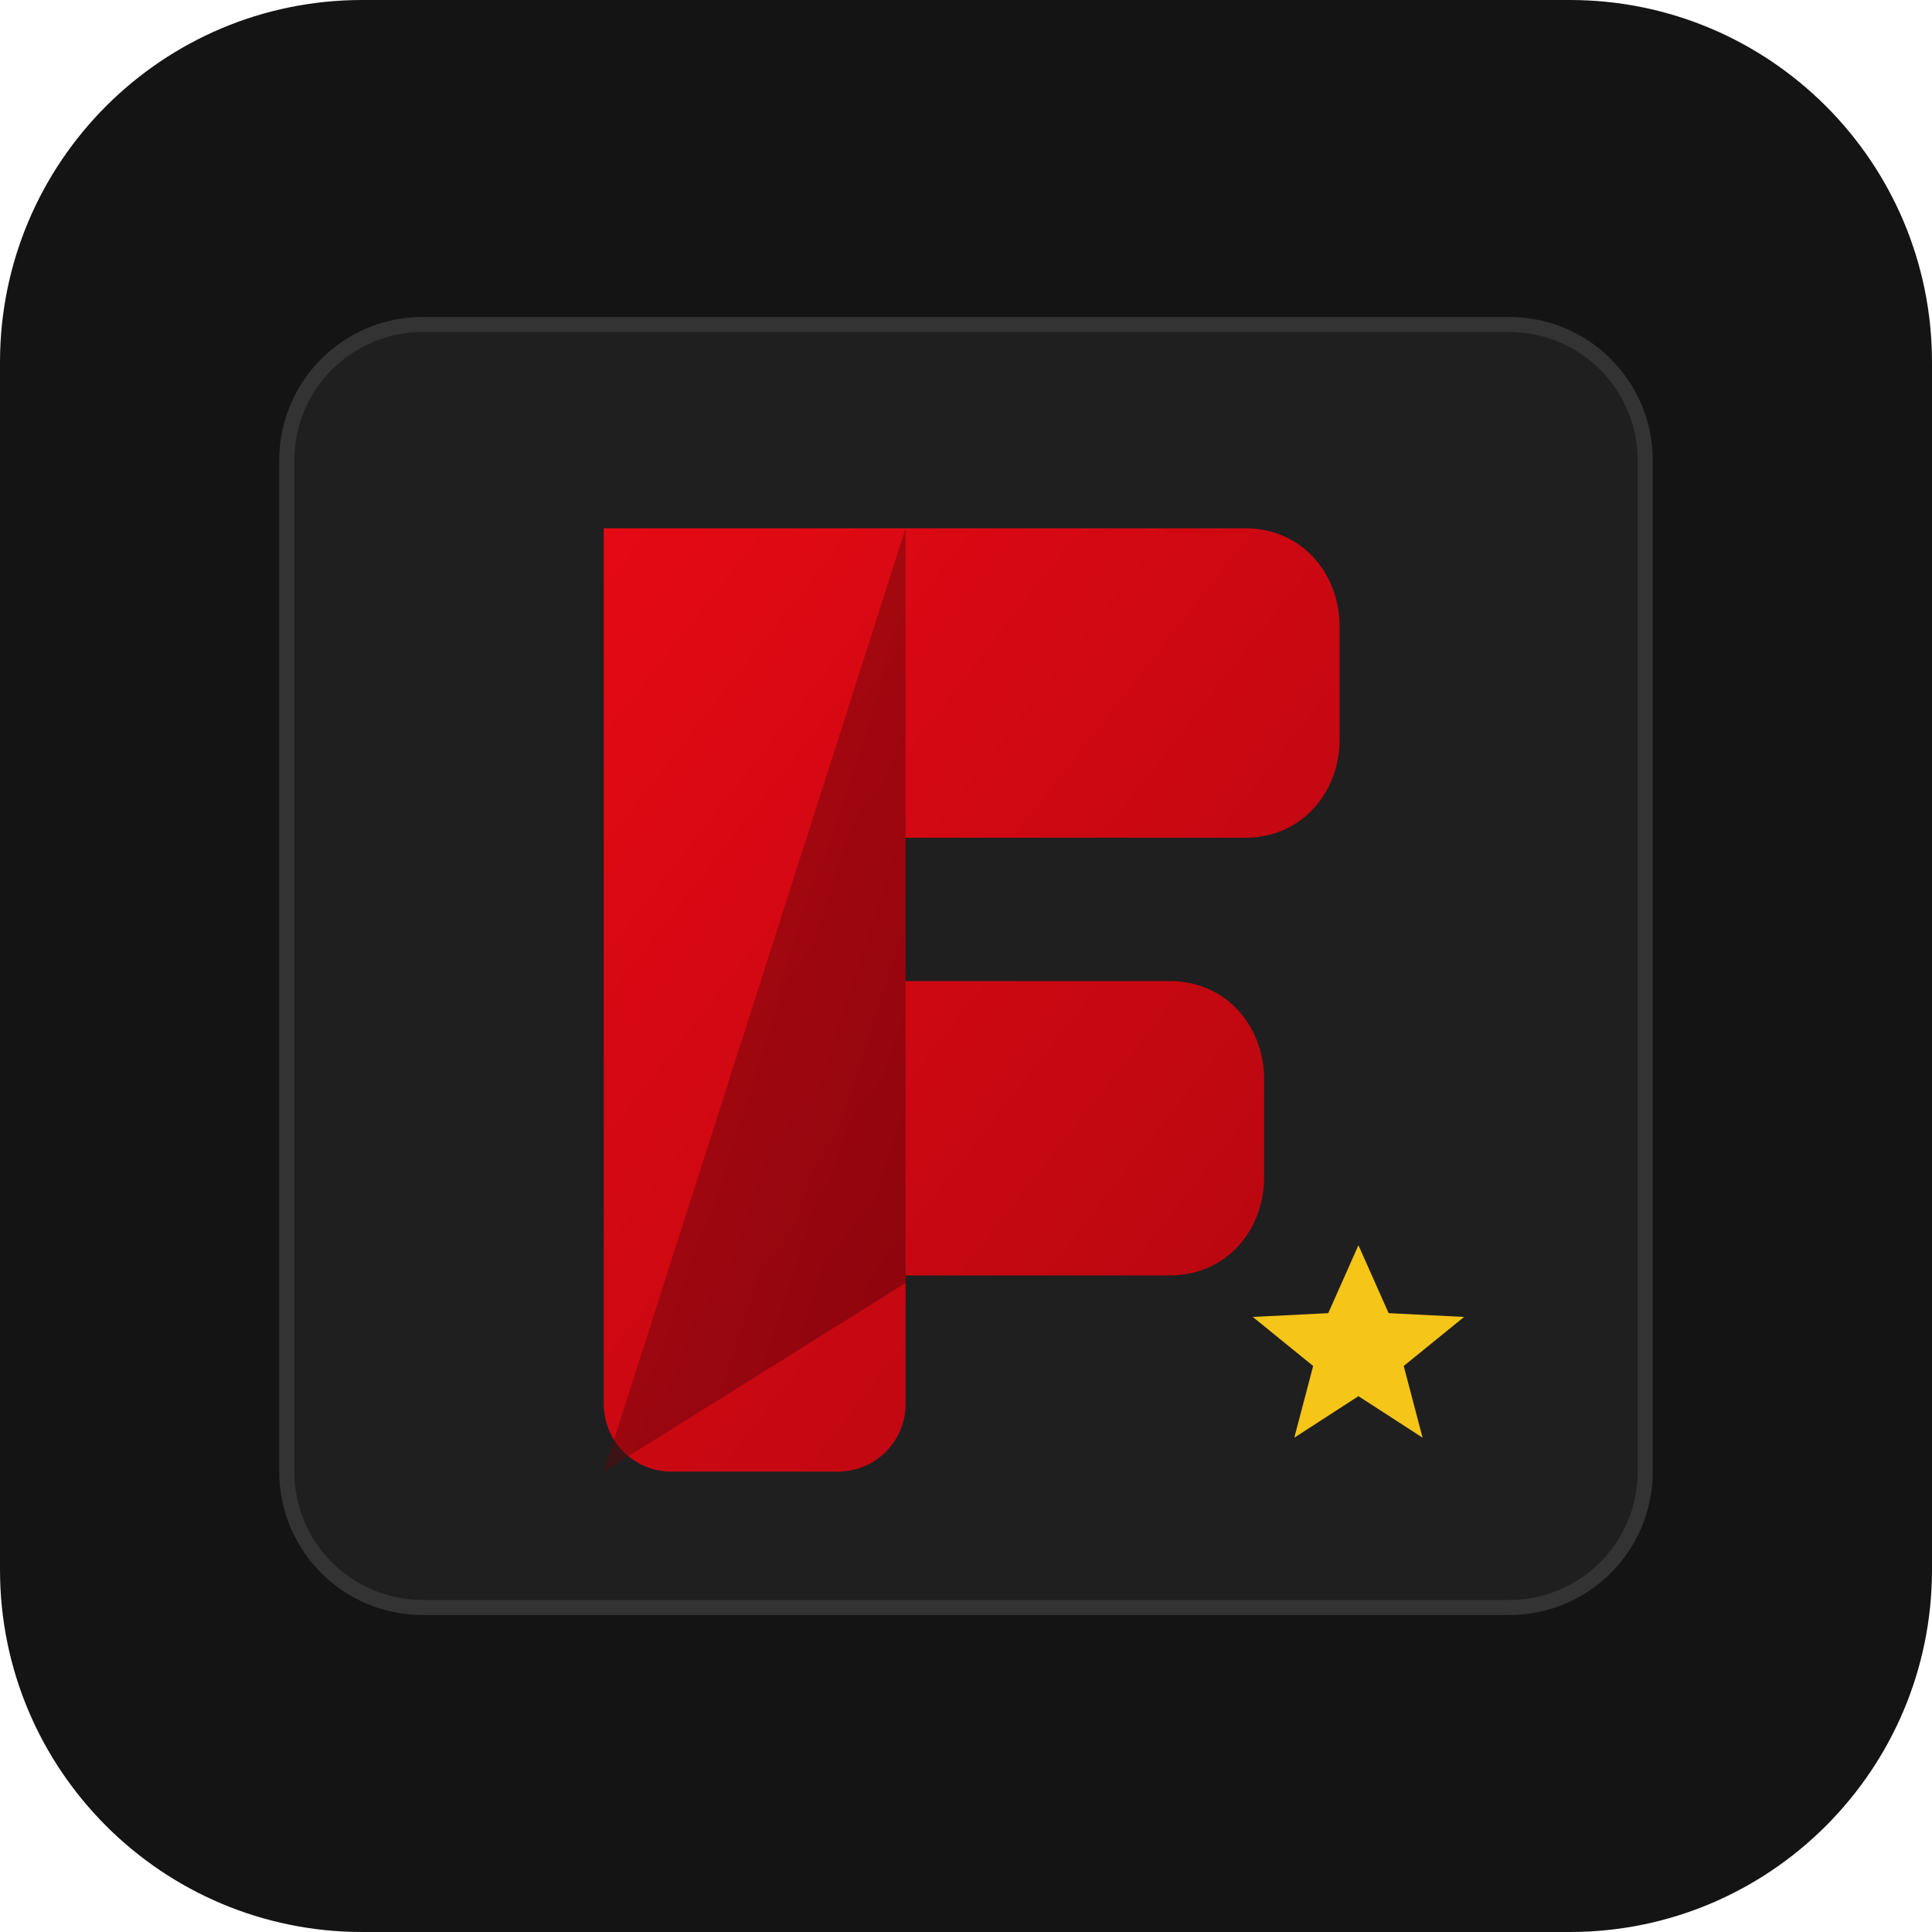
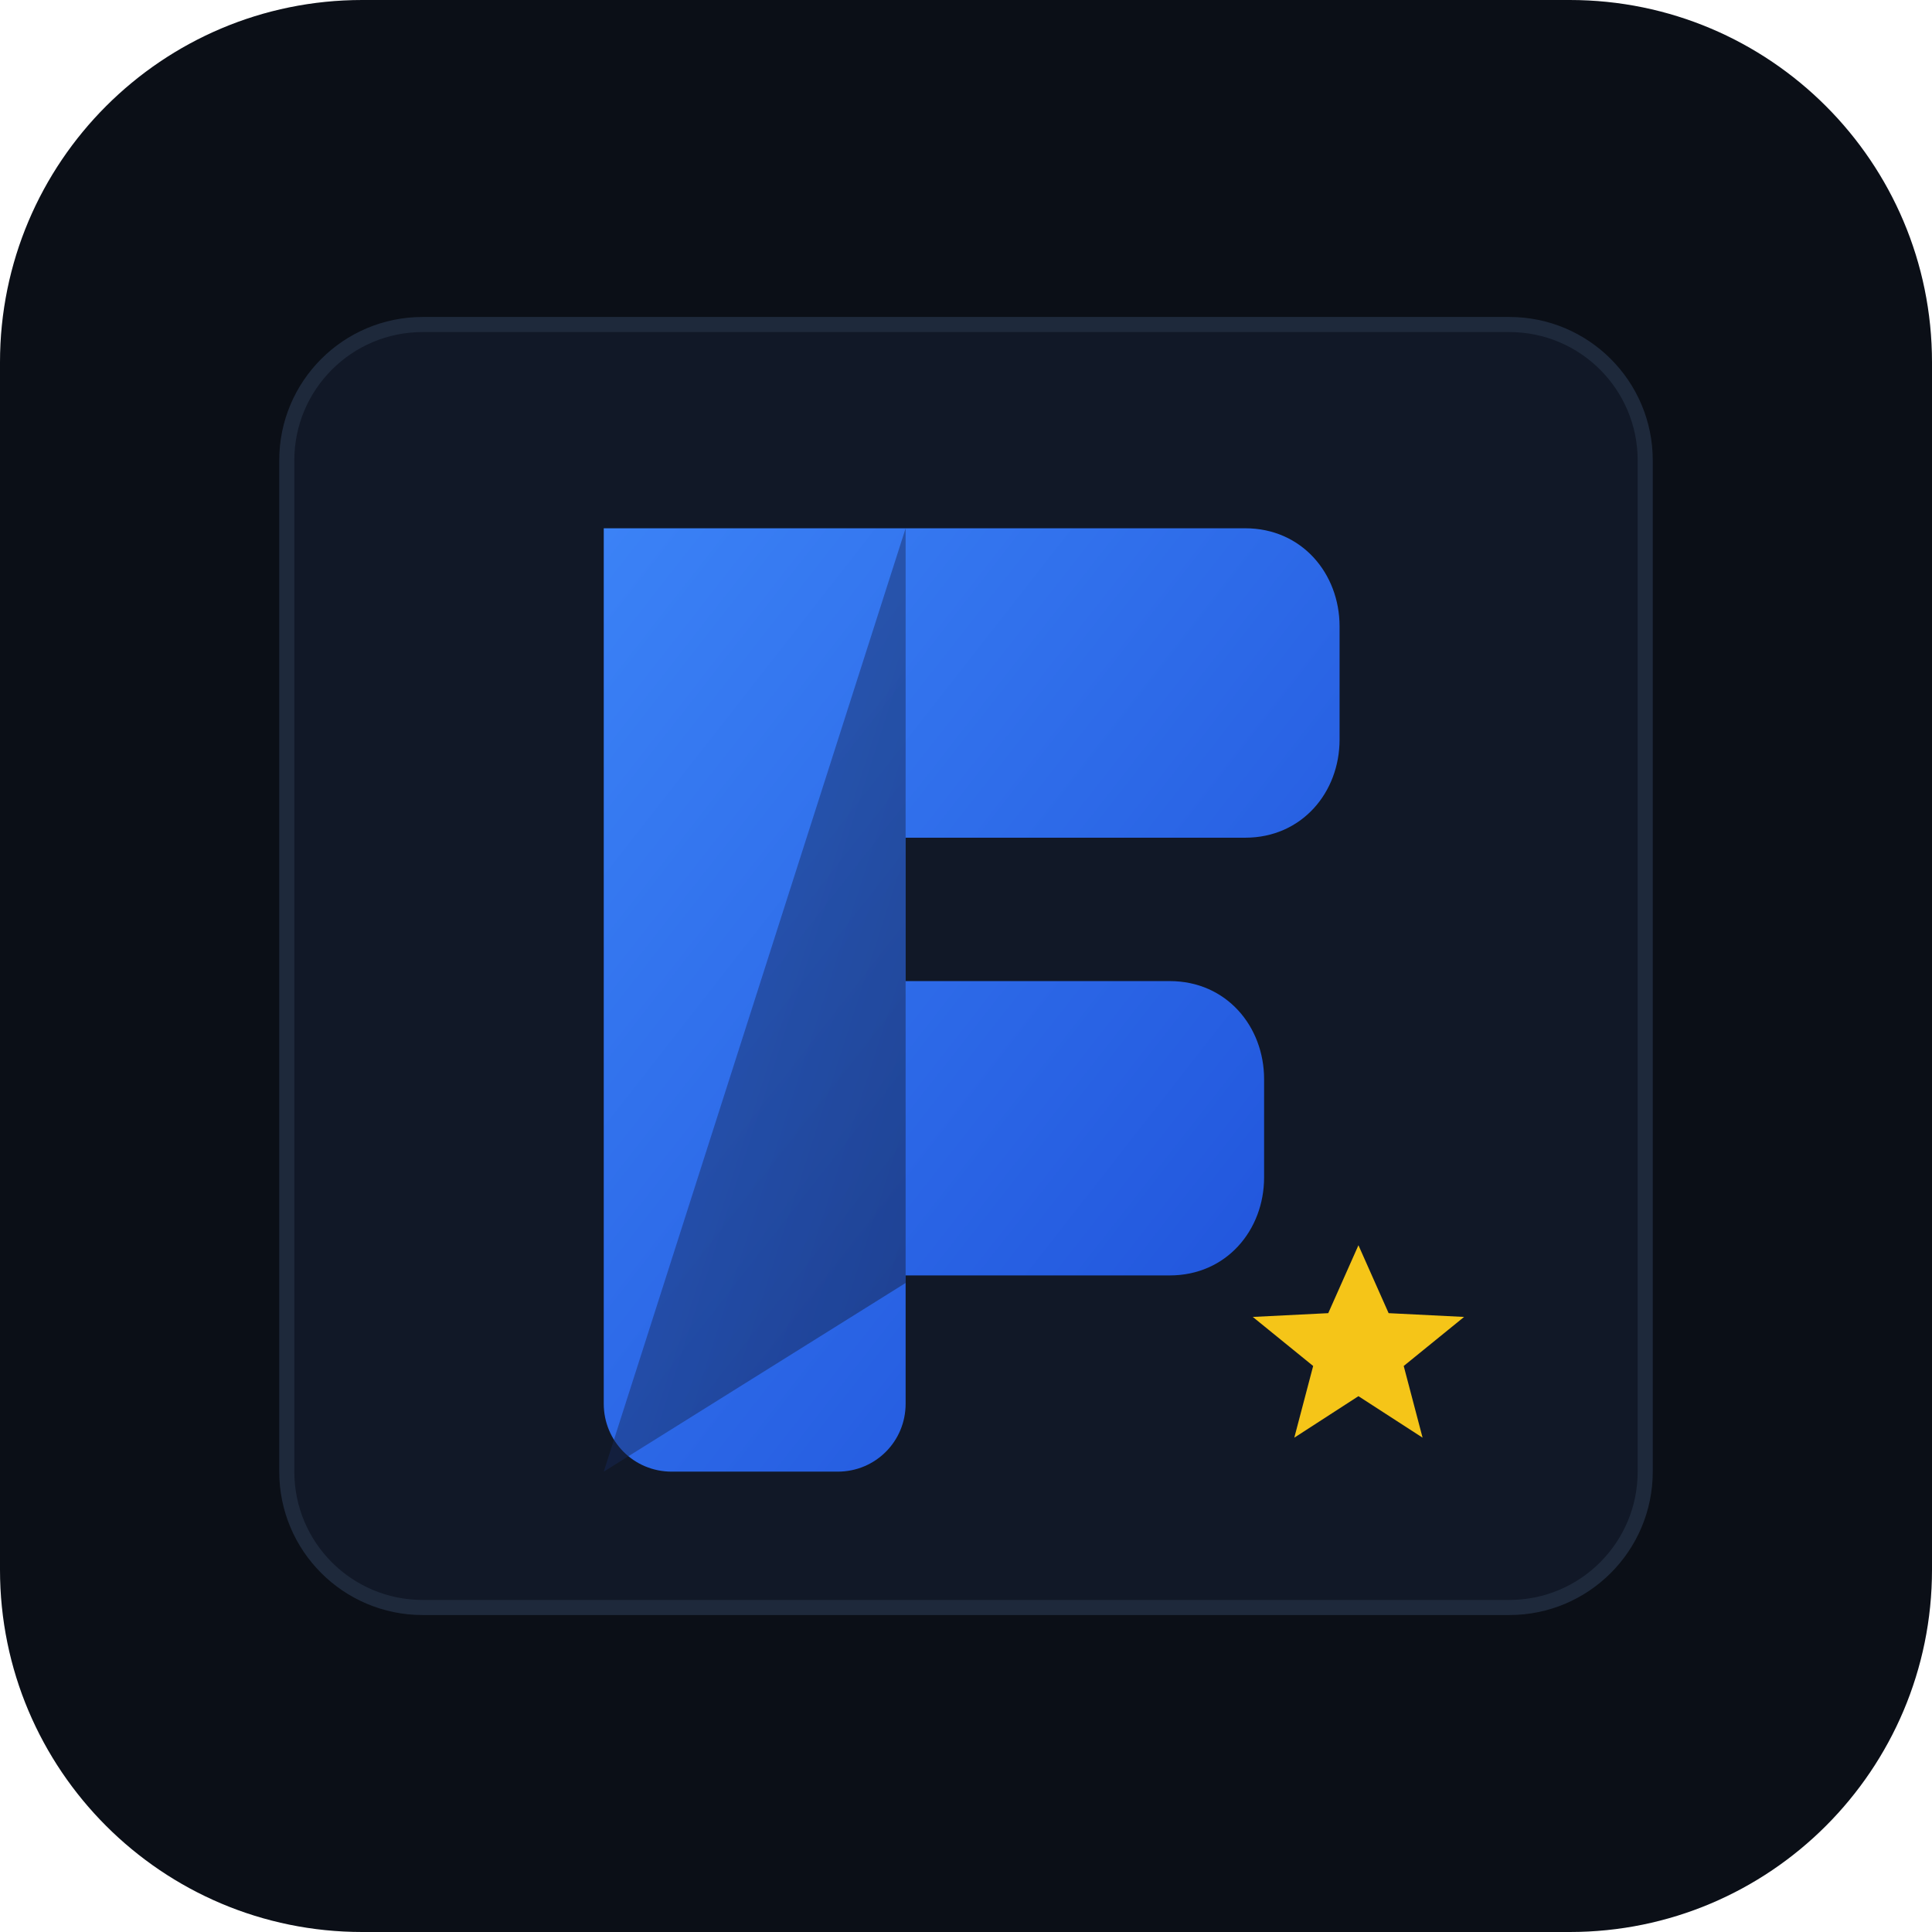
<svg xmlns="http://www.w3.org/2000/svg" viewBox="0 0 512 512" width="512" height="512">
-   <rect width="512" height="512" rx="96" fill="#141414" />
+   <rect width="512" height="512" rx="96" fill="#0b0f17" />
  <defs>
-     <linearGradient id="gradRed" x1="0%" y1="0%" x2="100%" y2="100%">
-       <stop offset="0%" stop-color="#E50914" />
-       <stop offset="100%" stop-color="#B20710" />
+     <linearGradient id="gradBlue" x1="0%" y1="0%" x2="100%" y2="100%">
+       <stop offset="0%" stop-color="#3B82F6" />
+       <stop offset="100%" stop-color="#1D4ED8" />
    </linearGradient>
-     <linearGradient id="gradDarkRed" x1="0%" y1="0%" x2="100%" y2="100%">
-       <stop offset="0%" stop-color="#800c12" />
-       <stop offset="100%" stop-color="#450005" />
+     <linearGradient id="gradDarkBlue" x1="0%" y1="0%" x2="100%" y2="100%">
+       <stop offset="0%" stop-color="#1E3A8A" />
+       <stop offset="100%" stop-color="#0F172A" />
    </linearGradient>
  </defs>
-   <rect x="76" y="86" width="360" height="340" rx="36" fill="#1F1F1F" stroke="#333" stroke-width="4" />
-   <path d="M160 140 H330 C345 140 355 152 355 166 V196 C355 210 345 222 330 222 H240 V260 H310 C325 260 335 272 335 286 V312 C335 326 325 338 310 338 H240 V372 C240 382 232 390 222 390 H178 C168 390 160 382 160 372 V140 Z" fill="url(#gradRed)" />
-   <path d="M240 140 L160 390 L240 340 Z" fill="url(#gradDarkRed)" opacity="0.45" />
+   <rect x="76" y="86" width="360" height="340" rx="36" fill="#111827" stroke="#1E293B" stroke-width="4" />
+   <path d="M160 140 H330 C345 140 355 152 355 166 V196 C355 210 345 222 330 222 H240 V260 H310 C325 260 335 272 335 286 V312 C335 326 325 338 310 338 H240 V372 C240 382 232 390 222 390 H178 C168 390 160 382 160 372 V140 Z" fill="url(#gradBlue)" />
+   <path d="M240 140 L160 390 L240 340 Z" fill="url(#gradDarkBlue)" opacity="0.45" />
  <polygon points="360,330 368,348 388,349 372,362 377,381 360,370 343,381 348,362 332,349 352,348" fill="#F5C518" />
</svg>
